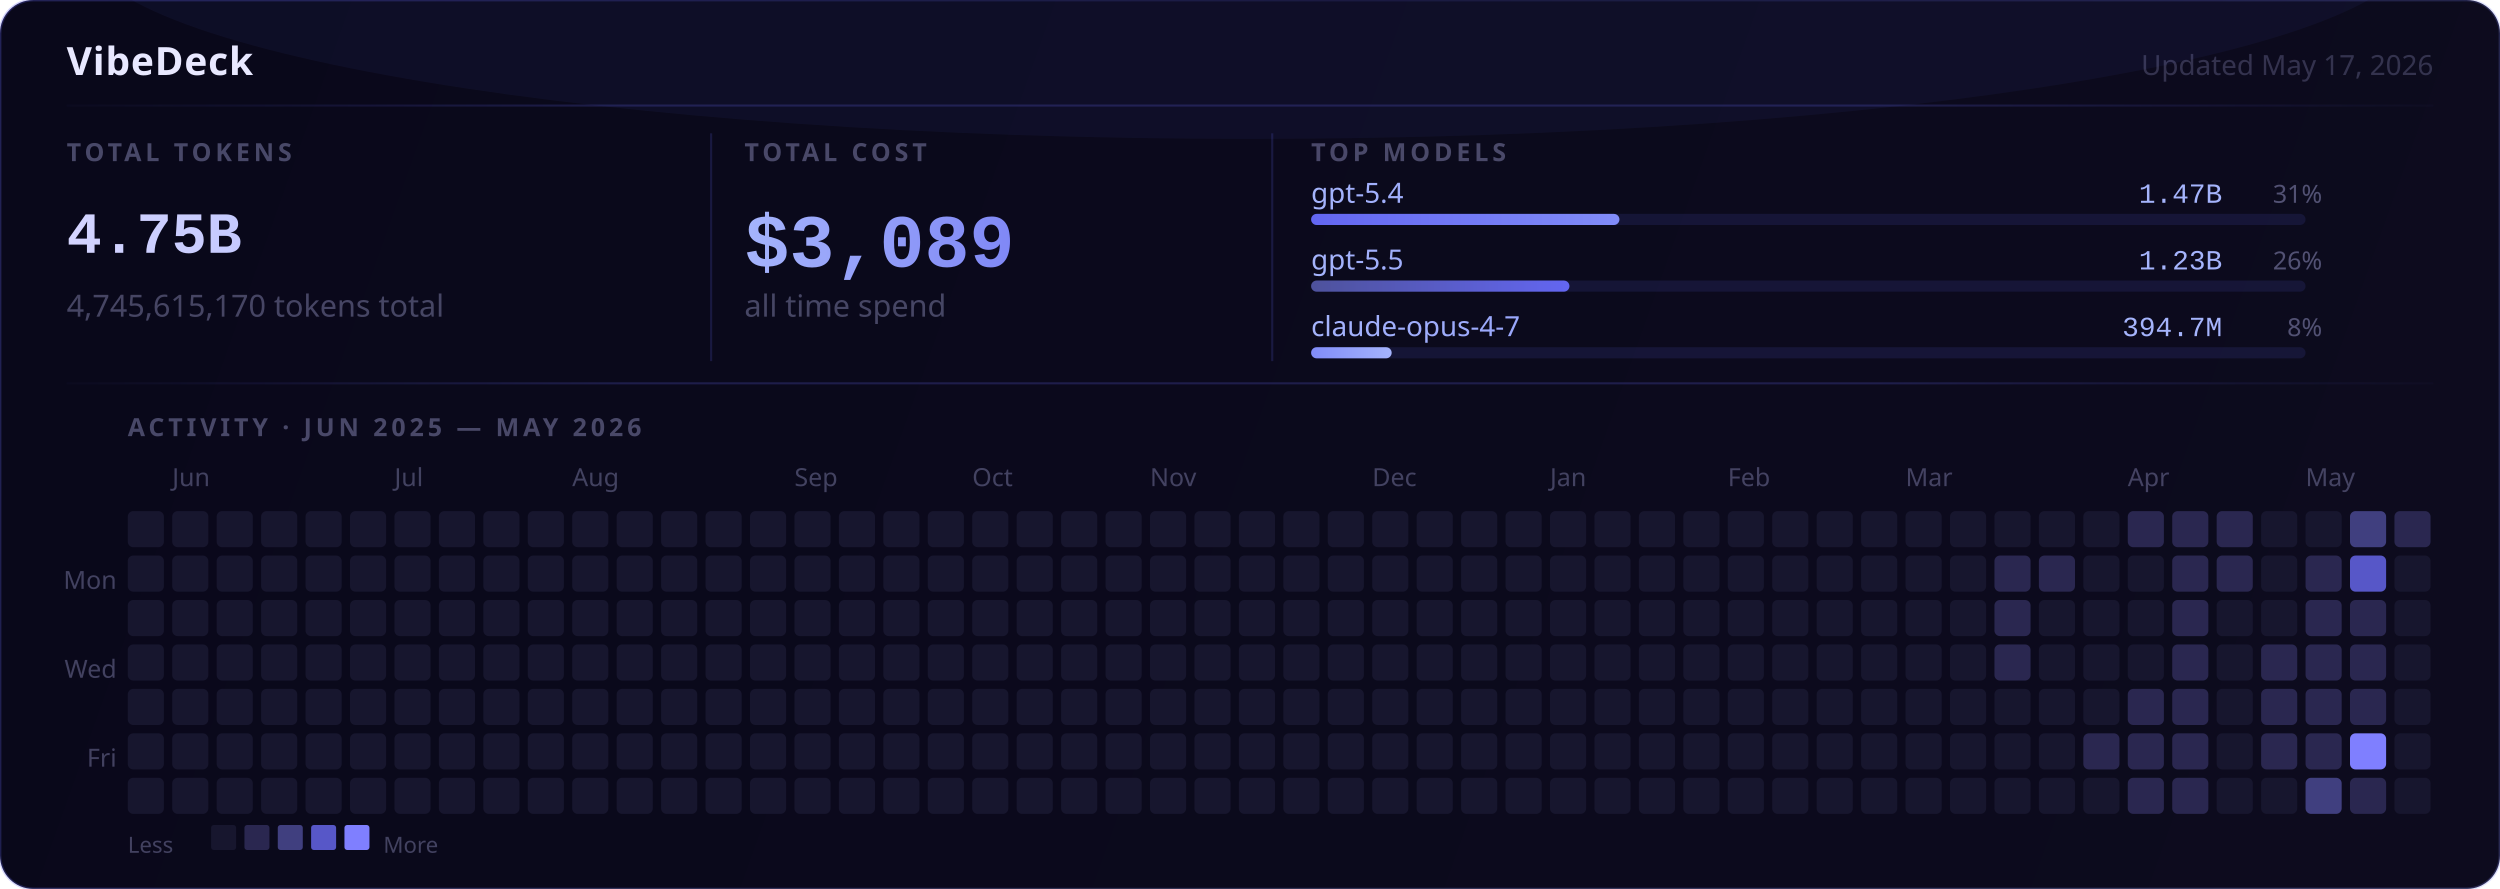
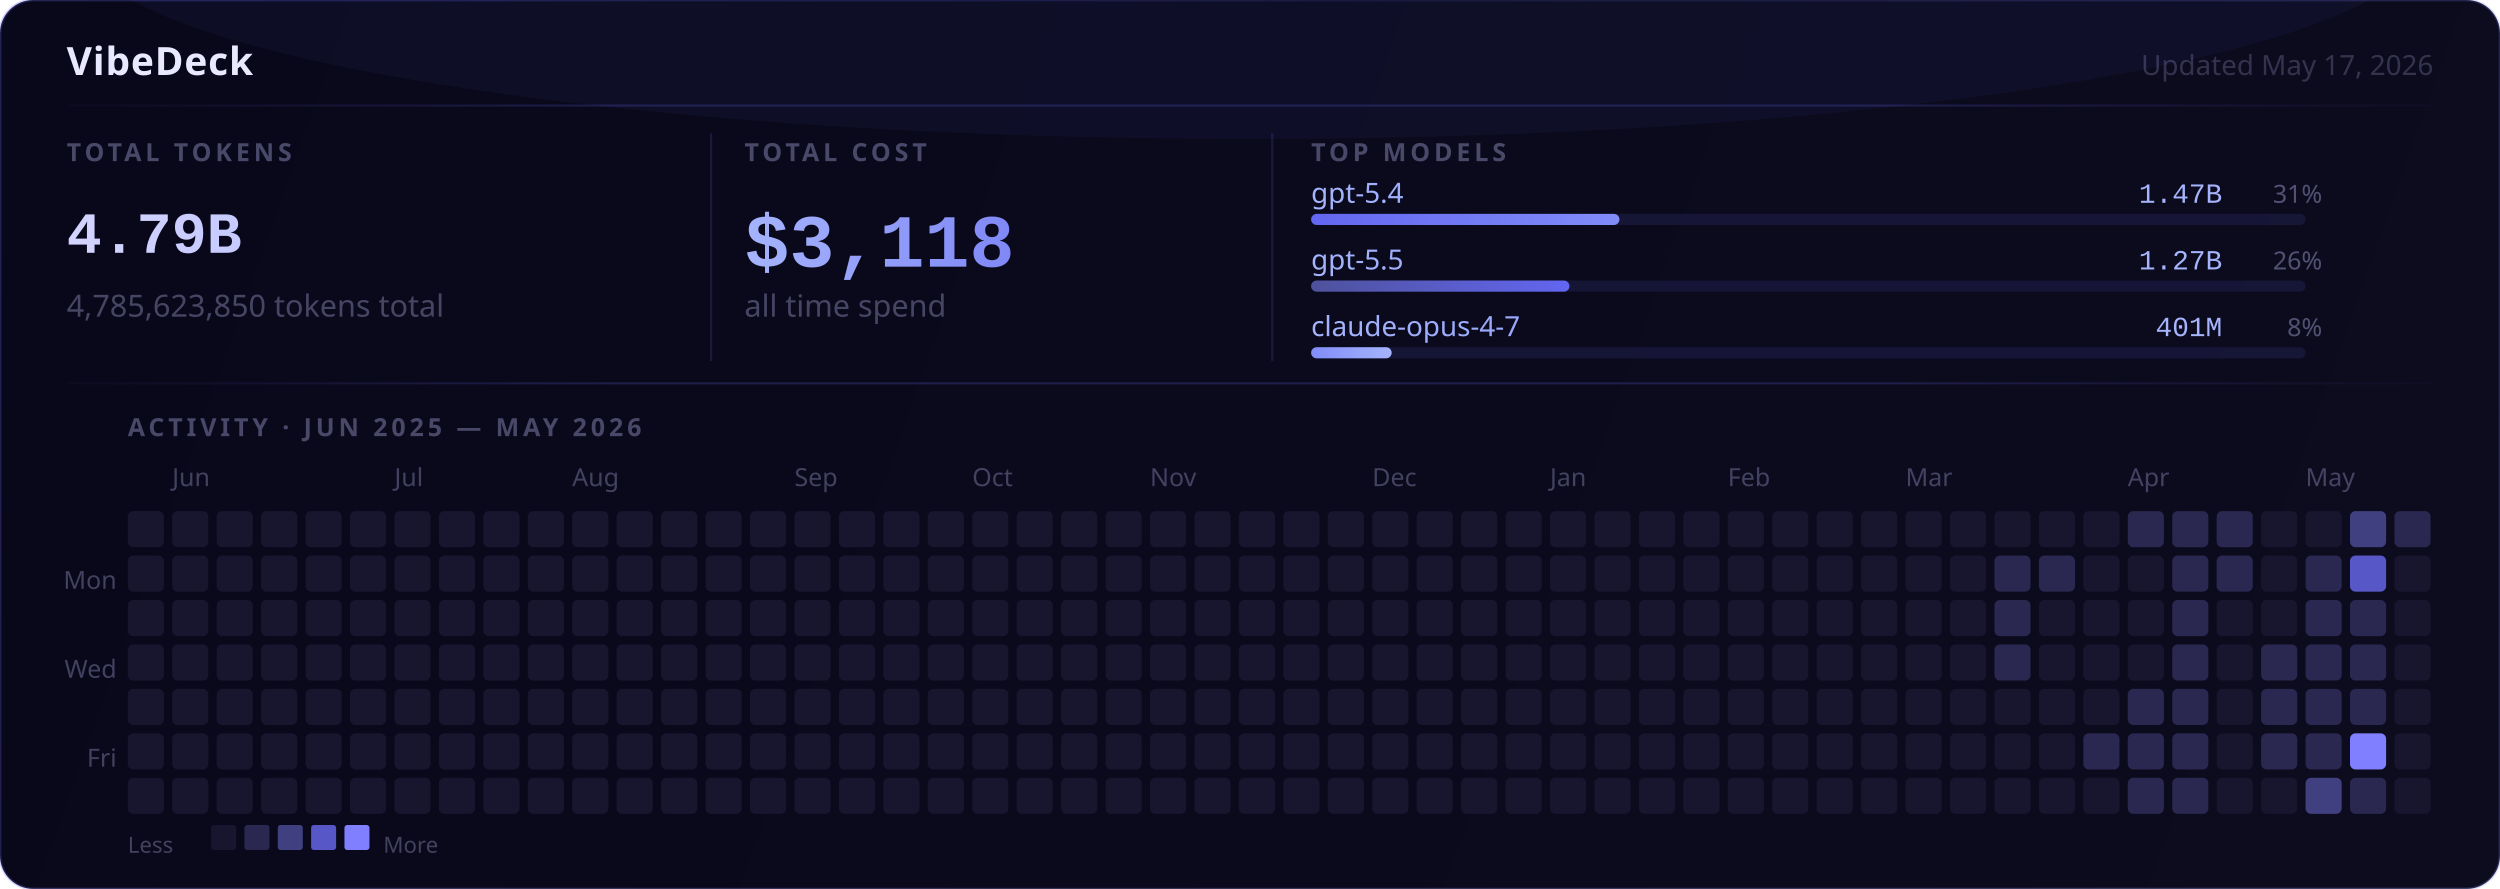
<svg xmlns="http://www.w3.org/2000/svg" width="900" height="320" viewBox="0 0 900 320">
  <defs>
    <linearGradient id="gbg" x1="0" y1="0" x2="900" y2="320" gradientUnits="userSpaceOnUse">
      <stop offset="0%" stop-color="#09081a" />
      <stop offset="100%" stop-color="#0d0b1e" />
    </linearGradient>
    <linearGradient id="gtok" x1="24" y1="0" x2="224" y2="0" gradientUnits="userSpaceOnUse">
      <stop offset="0%" stop-color="#d4d4ff" />
      <stop offset="100%" stop-color="#a5b4fc" />
    </linearGradient>
    <linearGradient id="gcost" x1="268" y1="0" x2="438" y2="0" gradientUnits="userSpaceOnUse">
      <stop offset="0%" stop-color="#a5b4fc" />
      <stop offset="100%" stop-color="#6366f1" />
    </linearGradient>
    <linearGradient id="gmodel" x1="472" y1="0" x2="700" y2="0" gradientUnits="userSpaceOnUse">
      <stop offset="0%" stop-color="#a5b4fc" />
      <stop offset="100%" stop-color="#818cf8" />
    </linearGradient>
    <linearGradient id="gbar1" x1="0" y1="0" x2="1" y2="0" gradientUnits="objectBoundingBox">
      <stop offset="0%" stop-color="#6366f1" />
      <stop offset="100%" stop-color="#818cf8" />
    </linearGradient>
    <linearGradient id="gbar2" x1="0" y1="0" x2="1" y2="0" gradientUnits="objectBoundingBox">
      <stop offset="0%" stop-color="#4E529C" />
      <stop offset="100%" stop-color="#6366f1" />
    </linearGradient>
    <linearGradient id="gbar3" x1="0" y1="0" x2="1" y2="0" gradientUnits="objectBoundingBox">
      <stop offset="0%" stop-color="#818cf8" />
      <stop offset="100%" stop-color="#a5b4fc" />
    </linearGradient>
    <linearGradient id="gdiv" x1="0" y1="0" x2="900" y2="0" gradientUnits="userSpaceOnUse">
      <stop offset="0%" stop-color="rgba(99,102,241,0)" />
      <stop offset="25%" stop-color="rgba(99,102,241,0.22)" />
      <stop offset="75%" stop-color="rgba(99,102,241,0.22)" />
      <stop offset="100%" stop-color="rgba(99,102,241,0)" />
    </linearGradient>
    <linearGradient id="grim" x1="0" y1="0" x2="900" y2="320" gradientUnits="userSpaceOnUse">
      <stop offset="0%" stop-color="rgba(99,102,241,0.28)" />
      <stop offset="50%" stop-color="rgba(99,102,241,0.12)" />
      <stop offset="100%" stop-color="rgba(129,140,248,0.24)" />
    </linearGradient>
  </defs>
  <rect width="900" height="320" fill="url(#gbg)" rx="12" />
  <rect width="900" height="320" fill="none" stroke="url(#grim)" stroke-width="1" rx="12" />
  <ellipse cx="450" cy="-20" rx="420" ry="70" fill="rgba(99,102,241,0.06)" />
  <text x="24" y="27" font-size="14" font-weight="700" fill="#e8e8ff" font-family="system-ui,sans-serif" letter-spacing="0.3">VibeDeck</text>
  <text x="876" y="27" text-anchor="end" font-size="10" fill="rgba(168,168,220,0.26)" font-family="system-ui,sans-serif">Updated May 17, 2026</text>
  <line x1="24" y1="38" x2="876" y2="38" stroke="url(#gdiv)" stroke-width="0.75" />
  <text x="24" y="58" font-size="9" font-weight="600" fill="rgba(168,168,220,0.4)" font-family="system-ui,sans-serif" letter-spacing="1.4">TOTAL TOKENS</text>
  <text x="268" y="58" font-size="9" font-weight="600" fill="rgba(168,168,220,0.4)" font-family="system-ui,sans-serif" letter-spacing="1.4">TOTAL COST</text>
  <text x="472" y="58" font-size="9" font-weight="600" fill="rgba(168,168,220,0.4)" font-family="system-ui,sans-serif" letter-spacing="1.4">TOP MODELS</text>
-   <text x="24" y="91" font-size="21" font-weight="700" fill="url(#gtok)" font-family="'Courier New',Courier,monospace">4.75B</text>
-   <text x="24" y="114" font-size="11" fill="rgba(168,168,220,0.38)" font-family="system-ui,sans-serif">4,745,615,170 tokens total</text>
-   <text x="268" y="96" font-size="27" font-weight="700" fill="url(#gcost)" font-family="'Courier New',Courier,monospace">$3,089</text>
+   <text x="24" y="91" font-size="21" font-weight="700" fill="url(#gtok)" font-family="'Courier New',Courier,monospace">4.79B</text>
+   <text x="24" y="114" font-size="11" fill="rgba(168,168,220,0.38)" font-family="system-ui,sans-serif">4,785,623,850 tokens total</text>
+   <text x="268" y="96" font-size="27" font-weight="700" fill="url(#gcost)" font-family="'Courier New',Courier,monospace">$3,118</text>
  <text x="268" y="114" font-size="11" fill="rgba(168,168,220,0.38)" font-family="system-ui,sans-serif">all time spend</text>
  <line x1="256" y1="48" x2="256" y2="130" stroke="rgba(99,102,241,0.18)" stroke-width="0.75" />
  <line x1="458" y1="48" x2="458" y2="130" stroke="rgba(99,102,241,0.18)" stroke-width="0.75" />
  <rect x="472" y="77" width="358" height="4" rx="2" fill="rgba(99,102,241,0.12)" />
  <rect x="472" y="77" width="111" height="4" rx="2" fill="url(#gbar1)" />
  <text x="472" y="73" font-size="10" fill="url(#gmodel)" font-family="system-ui,sans-serif">gpt-5.4</text>
  <text x="800" y="73" text-anchor="end" font-size="10" fill="#a5b4fc" font-family="'Courier New',Courier,monospace">1.47B</text>
  <text x="836" y="73" text-anchor="end" font-size="9" fill="rgba(168,168,220,0.45)" font-family="system-ui,sans-serif">31%</text>
  <rect x="472" y="101" width="358" height="4" rx="2" fill="rgba(99,102,241,0.12)" />
  <rect x="472" y="101" width="93" height="4" rx="2" fill="url(#gbar2)" />
  <text x="472" y="97" font-size="10" fill="url(#gmodel)" font-family="system-ui,sans-serif">gpt-5.5</text>
-   <text x="800" y="97" text-anchor="end" font-size="10" fill="#a5b4fc" font-family="'Courier New',Courier,monospace">1.23B</text>
+   <text x="800" y="97" text-anchor="end" font-size="10" fill="#a5b4fc" font-family="'Courier New',Courier,monospace">1.27B</text>
  <text x="836" y="97" text-anchor="end" font-size="9" fill="rgba(168,168,220,0.45)" font-family="system-ui,sans-serif">26%</text>
  <rect x="472" y="125" width="358" height="4" rx="2" fill="rgba(99,102,241,0.12)" />
  <rect x="472" y="125" width="29" height="4" rx="2" fill="url(#gbar3)" />
  <text x="472" y="121" font-size="10" fill="url(#gmodel)" font-family="system-ui,sans-serif">claude-opus-4-7</text>
-   <text x="800" y="121" text-anchor="end" font-size="10" fill="#a5b4fc" font-family="'Courier New',Courier,monospace">394.7M</text>
+   <text x="800" y="121" text-anchor="end" font-size="10" fill="#a5b4fc" font-family="'Courier New',Courier,monospace">401M</text>
  <text x="836" y="121" text-anchor="end" font-size="9" fill="rgba(168,168,220,0.45)" font-family="system-ui,sans-serif">8%</text>
  <line x1="24" y1="138" x2="876" y2="138" stroke="url(#gdiv)" stroke-width="0.75" />
  <text x="46" y="157" font-size="9" font-weight="600" fill="rgba(168,168,220,0.4)" font-family="system-ui,sans-serif" letter-spacing="1.4">ACTIVITY · JUN 2025 — MAY 2026</text>
  <text x="42" y="212" text-anchor="end" font-size="9" fill="rgba(168,168,220,0.36)" font-family="system-ui,sans-serif">Mon</text>
  <text x="42" y="244" text-anchor="end" font-size="9" fill="rgba(168,168,220,0.36)" font-family="system-ui,sans-serif">Wed</text>
  <text x="42" y="276" text-anchor="end" font-size="9" fill="rgba(168,168,220,0.36)" font-family="system-ui,sans-serif">Fri</text>
  <text x="62" y="175" font-size="9" fill="rgba(168,168,220,0.36)" font-family="system-ui,sans-serif">Jun</text>
  <text x="142" y="175" font-size="9" fill="rgba(168,168,220,0.36)" font-family="system-ui,sans-serif">Jul</text>
  <text x="206" y="175" font-size="9" fill="rgba(168,168,220,0.36)" font-family="system-ui,sans-serif">Aug</text>
  <text x="286" y="175" font-size="9" fill="rgba(168,168,220,0.36)" font-family="system-ui,sans-serif">Sep</text>
  <text x="350" y="175" font-size="9" fill="rgba(168,168,220,0.36)" font-family="system-ui,sans-serif">Oct</text>
  <text x="414" y="175" font-size="9" fill="rgba(168,168,220,0.36)" font-family="system-ui,sans-serif">Nov</text>
  <text x="494" y="175" font-size="9" fill="rgba(168,168,220,0.36)" font-family="system-ui,sans-serif">Dec</text>
  <text x="558" y="175" font-size="9" fill="rgba(168,168,220,0.36)" font-family="system-ui,sans-serif">Jan</text>
  <text x="622" y="175" font-size="9" fill="rgba(168,168,220,0.36)" font-family="system-ui,sans-serif">Feb</text>
  <text x="686" y="175" font-size="9" fill="rgba(168,168,220,0.36)" font-family="system-ui,sans-serif">Mar</text>
  <text x="766" y="175" font-size="9" fill="rgba(168,168,220,0.36)" font-family="system-ui,sans-serif">Apr</text>
  <text x="830" y="175" font-size="9" fill="rgba(168,168,220,0.36)" font-family="system-ui,sans-serif">May</text>
  <rect x="46" y="184" width="13" height="13" rx="2" fill="#17162e" />
  <rect x="46" y="200" width="13" height="13" rx="2" fill="#17162e" />
  <rect x="46" y="216" width="13" height="13" rx="2" fill="#17162e" />
  <rect x="46" y="232" width="13" height="13" rx="2" fill="#17162e" />
  <rect x="46" y="248" width="13" height="13" rx="2" fill="#17162e" />
  <rect x="46" y="264" width="13" height="13" rx="2" fill="#17162e" />
  <rect x="46" y="280" width="13" height="13" rx="2" fill="#17162e" />
  <rect x="62" y="184" width="13" height="13" rx="2" fill="#17162e" />
  <rect x="62" y="200" width="13" height="13" rx="2" fill="#17162e" />
  <rect x="62" y="216" width="13" height="13" rx="2" fill="#17162e" />
  <rect x="62" y="232" width="13" height="13" rx="2" fill="#17162e" />
  <rect x="62" y="248" width="13" height="13" rx="2" fill="#17162e" />
  <rect x="62" y="264" width="13" height="13" rx="2" fill="#17162e" />
  <rect x="62" y="280" width="13" height="13" rx="2" fill="#17162e" />
  <rect x="78" y="184" width="13" height="13" rx="2" fill="#17162e" />
  <rect x="78" y="200" width="13" height="13" rx="2" fill="#17162e" />
  <rect x="78" y="216" width="13" height="13" rx="2" fill="#17162e" />
  <rect x="78" y="232" width="13" height="13" rx="2" fill="#17162e" />
  <rect x="78" y="248" width="13" height="13" rx="2" fill="#17162e" />
  <rect x="78" y="264" width="13" height="13" rx="2" fill="#17162e" />
  <rect x="78" y="280" width="13" height="13" rx="2" fill="#17162e" />
  <rect x="94" y="184" width="13" height="13" rx="2" fill="#17162e" />
  <rect x="94" y="200" width="13" height="13" rx="2" fill="#17162e" />
  <rect x="94" y="216" width="13" height="13" rx="2" fill="#17162e" />
  <rect x="94" y="232" width="13" height="13" rx="2" fill="#17162e" />
  <rect x="94" y="248" width="13" height="13" rx="2" fill="#17162e" />
  <rect x="94" y="264" width="13" height="13" rx="2" fill="#17162e" />
  <rect x="94" y="280" width="13" height="13" rx="2" fill="#17162e" />
  <rect x="110" y="184" width="13" height="13" rx="2" fill="#17162e" />
  <rect x="110" y="200" width="13" height="13" rx="2" fill="#17162e" />
  <rect x="110" y="216" width="13" height="13" rx="2" fill="#17162e" />
  <rect x="110" y="232" width="13" height="13" rx="2" fill="#17162e" />
  <rect x="110" y="248" width="13" height="13" rx="2" fill="#17162e" />
  <rect x="110" y="264" width="13" height="13" rx="2" fill="#17162e" />
  <rect x="110" y="280" width="13" height="13" rx="2" fill="#17162e" />
  <rect x="126" y="184" width="13" height="13" rx="2" fill="#17162e" />
  <rect x="126" y="200" width="13" height="13" rx="2" fill="#17162e" />
  <rect x="126" y="216" width="13" height="13" rx="2" fill="#17162e" />
  <rect x="126" y="232" width="13" height="13" rx="2" fill="#17162e" />
  <rect x="126" y="248" width="13" height="13" rx="2" fill="#17162e" />
  <rect x="126" y="264" width="13" height="13" rx="2" fill="#17162e" />
  <rect x="126" y="280" width="13" height="13" rx="2" fill="#17162e" />
  <rect x="142" y="184" width="13" height="13" rx="2" fill="#17162e" />
  <rect x="142" y="200" width="13" height="13" rx="2" fill="#17162e" />
  <rect x="142" y="216" width="13" height="13" rx="2" fill="#17162e" />
  <rect x="142" y="232" width="13" height="13" rx="2" fill="#17162e" />
  <rect x="142" y="248" width="13" height="13" rx="2" fill="#17162e" />
  <rect x="142" y="264" width="13" height="13" rx="2" fill="#17162e" />
  <rect x="142" y="280" width="13" height="13" rx="2" fill="#17162e" />
  <rect x="158" y="184" width="13" height="13" rx="2" fill="#17162e" />
  <rect x="158" y="200" width="13" height="13" rx="2" fill="#17162e" />
  <rect x="158" y="216" width="13" height="13" rx="2" fill="#17162e" />
  <rect x="158" y="232" width="13" height="13" rx="2" fill="#17162e" />
  <rect x="158" y="248" width="13" height="13" rx="2" fill="#17162e" />
  <rect x="158" y="264" width="13" height="13" rx="2" fill="#17162e" />
  <rect x="158" y="280" width="13" height="13" rx="2" fill="#17162e" />
  <rect x="174" y="184" width="13" height="13" rx="2" fill="#17162e" />
  <rect x="174" y="200" width="13" height="13" rx="2" fill="#17162e" />
  <rect x="174" y="216" width="13" height="13" rx="2" fill="#17162e" />
  <rect x="174" y="232" width="13" height="13" rx="2" fill="#17162e" />
  <rect x="174" y="248" width="13" height="13" rx="2" fill="#17162e" />
  <rect x="174" y="264" width="13" height="13" rx="2" fill="#17162e" />
  <rect x="174" y="280" width="13" height="13" rx="2" fill="#17162e" />
  <rect x="190" y="184" width="13" height="13" rx="2" fill="#17162e" />
  <rect x="190" y="200" width="13" height="13" rx="2" fill="#17162e" />
  <rect x="190" y="216" width="13" height="13" rx="2" fill="#17162e" />
  <rect x="190" y="232" width="13" height="13" rx="2" fill="#17162e" />
  <rect x="190" y="248" width="13" height="13" rx="2" fill="#17162e" />
  <rect x="190" y="264" width="13" height="13" rx="2" fill="#17162e" />
  <rect x="190" y="280" width="13" height="13" rx="2" fill="#17162e" />
  <rect x="206" y="184" width="13" height="13" rx="2" fill="#17162e" />
  <rect x="206" y="200" width="13" height="13" rx="2" fill="#17162e" />
  <rect x="206" y="216" width="13" height="13" rx="2" fill="#17162e" />
  <rect x="206" y="232" width="13" height="13" rx="2" fill="#17162e" />
  <rect x="206" y="248" width="13" height="13" rx="2" fill="#17162e" />
  <rect x="206" y="264" width="13" height="13" rx="2" fill="#17162e" />
  <rect x="206" y="280" width="13" height="13" rx="2" fill="#17162e" />
  <rect x="222" y="184" width="13" height="13" rx="2" fill="#17162e" />
  <rect x="222" y="200" width="13" height="13" rx="2" fill="#17162e" />
  <rect x="222" y="216" width="13" height="13" rx="2" fill="#17162e" />
  <rect x="222" y="232" width="13" height="13" rx="2" fill="#17162e" />
  <rect x="222" y="248" width="13" height="13" rx="2" fill="#17162e" />
  <rect x="222" y="264" width="13" height="13" rx="2" fill="#17162e" />
  <rect x="222" y="280" width="13" height="13" rx="2" fill="#17162e" />
  <rect x="238" y="184" width="13" height="13" rx="2" fill="#17162e" />
  <rect x="238" y="200" width="13" height="13" rx="2" fill="#17162e" />
  <rect x="238" y="216" width="13" height="13" rx="2" fill="#17162e" />
  <rect x="238" y="232" width="13" height="13" rx="2" fill="#17162e" />
  <rect x="238" y="248" width="13" height="13" rx="2" fill="#17162e" />
  <rect x="238" y="264" width="13" height="13" rx="2" fill="#17162e" />
  <rect x="238" y="280" width="13" height="13" rx="2" fill="#17162e" />
  <rect x="254" y="184" width="13" height="13" rx="2" fill="#17162e" />
  <rect x="254" y="200" width="13" height="13" rx="2" fill="#17162e" />
  <rect x="254" y="216" width="13" height="13" rx="2" fill="#17162e" />
  <rect x="254" y="232" width="13" height="13" rx="2" fill="#17162e" />
  <rect x="254" y="248" width="13" height="13" rx="2" fill="#17162e" />
  <rect x="254" y="264" width="13" height="13" rx="2" fill="#17162e" />
  <rect x="254" y="280" width="13" height="13" rx="2" fill="#17162e" />
  <rect x="270" y="184" width="13" height="13" rx="2" fill="#17162e" />
  <rect x="270" y="200" width="13" height="13" rx="2" fill="#17162e" />
  <rect x="270" y="216" width="13" height="13" rx="2" fill="#17162e" />
  <rect x="270" y="232" width="13" height="13" rx="2" fill="#17162e" />
  <rect x="270" y="248" width="13" height="13" rx="2" fill="#17162e" />
  <rect x="270" y="264" width="13" height="13" rx="2" fill="#17162e" />
  <rect x="270" y="280" width="13" height="13" rx="2" fill="#17162e" />
  <rect x="286" y="184" width="13" height="13" rx="2" fill="#17162e" />
  <rect x="286" y="200" width="13" height="13" rx="2" fill="#17162e" />
  <rect x="286" y="216" width="13" height="13" rx="2" fill="#17162e" />
  <rect x="286" y="232" width="13" height="13" rx="2" fill="#17162e" />
  <rect x="286" y="248" width="13" height="13" rx="2" fill="#17162e" />
  <rect x="286" y="264" width="13" height="13" rx="2" fill="#17162e" />
  <rect x="286" y="280" width="13" height="13" rx="2" fill="#17162e" />
  <rect x="302" y="184" width="13" height="13" rx="2" fill="#17162e" />
  <rect x="302" y="200" width="13" height="13" rx="2" fill="#17162e" />
  <rect x="302" y="216" width="13" height="13" rx="2" fill="#17162e" />
  <rect x="302" y="232" width="13" height="13" rx="2" fill="#17162e" />
  <rect x="302" y="248" width="13" height="13" rx="2" fill="#17162e" />
  <rect x="302" y="264" width="13" height="13" rx="2" fill="#17162e" />
  <rect x="302" y="280" width="13" height="13" rx="2" fill="#17162e" />
  <rect x="318" y="184" width="13" height="13" rx="2" fill="#17162e" />
  <rect x="318" y="200" width="13" height="13" rx="2" fill="#17162e" />
  <rect x="318" y="216" width="13" height="13" rx="2" fill="#17162e" />
  <rect x="318" y="232" width="13" height="13" rx="2" fill="#17162e" />
  <rect x="318" y="248" width="13" height="13" rx="2" fill="#17162e" />
  <rect x="318" y="264" width="13" height="13" rx="2" fill="#17162e" />
  <rect x="318" y="280" width="13" height="13" rx="2" fill="#17162e" />
  <rect x="334" y="184" width="13" height="13" rx="2" fill="#17162e" />
  <rect x="334" y="200" width="13" height="13" rx="2" fill="#17162e" />
  <rect x="334" y="216" width="13" height="13" rx="2" fill="#17162e" />
  <rect x="334" y="232" width="13" height="13" rx="2" fill="#17162e" />
  <rect x="334" y="248" width="13" height="13" rx="2" fill="#17162e" />
  <rect x="334" y="264" width="13" height="13" rx="2" fill="#17162e" />
  <rect x="334" y="280" width="13" height="13" rx="2" fill="#17162e" />
  <rect x="350" y="184" width="13" height="13" rx="2" fill="#17162e" />
  <rect x="350" y="200" width="13" height="13" rx="2" fill="#17162e" />
  <rect x="350" y="216" width="13" height="13" rx="2" fill="#17162e" />
  <rect x="350" y="232" width="13" height="13" rx="2" fill="#17162e" />
  <rect x="350" y="248" width="13" height="13" rx="2" fill="#17162e" />
  <rect x="350" y="264" width="13" height="13" rx="2" fill="#17162e" />
  <rect x="350" y="280" width="13" height="13" rx="2" fill="#17162e" />
  <rect x="366" y="184" width="13" height="13" rx="2" fill="#17162e" />
  <rect x="366" y="200" width="13" height="13" rx="2" fill="#17162e" />
  <rect x="366" y="216" width="13" height="13" rx="2" fill="#17162e" />
  <rect x="366" y="232" width="13" height="13" rx="2" fill="#17162e" />
  <rect x="366" y="248" width="13" height="13" rx="2" fill="#17162e" />
  <rect x="366" y="264" width="13" height="13" rx="2" fill="#17162e" />
  <rect x="366" y="280" width="13" height="13" rx="2" fill="#17162e" />
  <rect x="382" y="184" width="13" height="13" rx="2" fill="#17162e" />
  <rect x="382" y="200" width="13" height="13" rx="2" fill="#17162e" />
  <rect x="382" y="216" width="13" height="13" rx="2" fill="#17162e" />
  <rect x="382" y="232" width="13" height="13" rx="2" fill="#17162e" />
  <rect x="382" y="248" width="13" height="13" rx="2" fill="#17162e" />
  <rect x="382" y="264" width="13" height="13" rx="2" fill="#17162e" />
  <rect x="382" y="280" width="13" height="13" rx="2" fill="#17162e" />
  <rect x="398" y="184" width="13" height="13" rx="2" fill="#17162e" />
  <rect x="398" y="200" width="13" height="13" rx="2" fill="#17162e" />
  <rect x="398" y="216" width="13" height="13" rx="2" fill="#17162e" />
  <rect x="398" y="232" width="13" height="13" rx="2" fill="#17162e" />
  <rect x="398" y="248" width="13" height="13" rx="2" fill="#17162e" />
  <rect x="398" y="264" width="13" height="13" rx="2" fill="#17162e" />
  <rect x="398" y="280" width="13" height="13" rx="2" fill="#17162e" />
  <rect x="414" y="184" width="13" height="13" rx="2" fill="#17162e" />
  <rect x="414" y="200" width="13" height="13" rx="2" fill="#17162e" />
  <rect x="414" y="216" width="13" height="13" rx="2" fill="#17162e" />
  <rect x="414" y="232" width="13" height="13" rx="2" fill="#17162e" />
  <rect x="414" y="248" width="13" height="13" rx="2" fill="#17162e" />
  <rect x="414" y="264" width="13" height="13" rx="2" fill="#17162e" />
  <rect x="414" y="280" width="13" height="13" rx="2" fill="#17162e" />
  <rect x="430" y="184" width="13" height="13" rx="2" fill="#17162e" />
  <rect x="430" y="200" width="13" height="13" rx="2" fill="#17162e" />
  <rect x="430" y="216" width="13" height="13" rx="2" fill="#17162e" />
  <rect x="430" y="232" width="13" height="13" rx="2" fill="#17162e" />
  <rect x="430" y="248" width="13" height="13" rx="2" fill="#17162e" />
  <rect x="430" y="264" width="13" height="13" rx="2" fill="#17162e" />
  <rect x="430" y="280" width="13" height="13" rx="2" fill="#17162e" />
  <rect x="446" y="184" width="13" height="13" rx="2" fill="#17162e" />
  <rect x="446" y="200" width="13" height="13" rx="2" fill="#17162e" />
  <rect x="446" y="216" width="13" height="13" rx="2" fill="#17162e" />
  <rect x="446" y="232" width="13" height="13" rx="2" fill="#17162e" />
  <rect x="446" y="248" width="13" height="13" rx="2" fill="#17162e" />
  <rect x="446" y="264" width="13" height="13" rx="2" fill="#17162e" />
  <rect x="446" y="280" width="13" height="13" rx="2" fill="#17162e" />
  <rect x="462" y="184" width="13" height="13" rx="2" fill="#17162e" />
  <rect x="462" y="200" width="13" height="13" rx="2" fill="#17162e" />
  <rect x="462" y="216" width="13" height="13" rx="2" fill="#17162e" />
  <rect x="462" y="232" width="13" height="13" rx="2" fill="#17162e" />
  <rect x="462" y="248" width="13" height="13" rx="2" fill="#17162e" />
  <rect x="462" y="264" width="13" height="13" rx="2" fill="#17162e" />
  <rect x="462" y="280" width="13" height="13" rx="2" fill="#17162e" />
  <rect x="478" y="184" width="13" height="13" rx="2" fill="#17162e" />
  <rect x="478" y="200" width="13" height="13" rx="2" fill="#17162e" />
  <rect x="478" y="216" width="13" height="13" rx="2" fill="#17162e" />
  <rect x="478" y="232" width="13" height="13" rx="2" fill="#17162e" />
  <rect x="478" y="248" width="13" height="13" rx="2" fill="#17162e" />
  <rect x="478" y="264" width="13" height="13" rx="2" fill="#17162e" />
  <rect x="478" y="280" width="13" height="13" rx="2" fill="#17162e" />
  <rect x="494" y="184" width="13" height="13" rx="2" fill="#17162e" />
  <rect x="494" y="200" width="13" height="13" rx="2" fill="#17162e" />
  <rect x="494" y="216" width="13" height="13" rx="2" fill="#17162e" />
  <rect x="494" y="232" width="13" height="13" rx="2" fill="#17162e" />
  <rect x="494" y="248" width="13" height="13" rx="2" fill="#17162e" />
  <rect x="494" y="264" width="13" height="13" rx="2" fill="#17162e" />
  <rect x="494" y="280" width="13" height="13" rx="2" fill="#17162e" />
  <rect x="510" y="184" width="13" height="13" rx="2" fill="#17162e" />
  <rect x="510" y="200" width="13" height="13" rx="2" fill="#17162e" />
  <rect x="510" y="216" width="13" height="13" rx="2" fill="#17162e" />
  <rect x="510" y="232" width="13" height="13" rx="2" fill="#17162e" />
  <rect x="510" y="248" width="13" height="13" rx="2" fill="#17162e" />
  <rect x="510" y="264" width="13" height="13" rx="2" fill="#17162e" />
  <rect x="510" y="280" width="13" height="13" rx="2" fill="#17162e" />
  <rect x="526" y="184" width="13" height="13" rx="2" fill="#17162e" />
  <rect x="526" y="200" width="13" height="13" rx="2" fill="#17162e" />
  <rect x="526" y="216" width="13" height="13" rx="2" fill="#17162e" />
  <rect x="526" y="232" width="13" height="13" rx="2" fill="#17162e" />
  <rect x="526" y="248" width="13" height="13" rx="2" fill="#17162e" />
  <rect x="526" y="264" width="13" height="13" rx="2" fill="#17162e" />
  <rect x="526" y="280" width="13" height="13" rx="2" fill="#17162e" />
  <rect x="542" y="184" width="13" height="13" rx="2" fill="#17162e" />
  <rect x="542" y="200" width="13" height="13" rx="2" fill="#17162e" />
  <rect x="542" y="216" width="13" height="13" rx="2" fill="#17162e" />
  <rect x="542" y="232" width="13" height="13" rx="2" fill="#17162e" />
  <rect x="542" y="248" width="13" height="13" rx="2" fill="#17162e" />
  <rect x="542" y="264" width="13" height="13" rx="2" fill="#17162e" />
  <rect x="542" y="280" width="13" height="13" rx="2" fill="#17162e" />
  <rect x="558" y="184" width="13" height="13" rx="2" fill="#17162e" />
  <rect x="558" y="200" width="13" height="13" rx="2" fill="#17162e" />
  <rect x="558" y="216" width="13" height="13" rx="2" fill="#17162e" />
  <rect x="558" y="232" width="13" height="13" rx="2" fill="#17162e" />
  <rect x="558" y="248" width="13" height="13" rx="2" fill="#17162e" />
  <rect x="558" y="264" width="13" height="13" rx="2" fill="#17162e" />
  <rect x="558" y="280" width="13" height="13" rx="2" fill="#17162e" />
  <rect x="574" y="184" width="13" height="13" rx="2" fill="#17162e" />
  <rect x="574" y="200" width="13" height="13" rx="2" fill="#17162e" />
  <rect x="574" y="216" width="13" height="13" rx="2" fill="#17162e" />
  <rect x="574" y="232" width="13" height="13" rx="2" fill="#17162e" />
  <rect x="574" y="248" width="13" height="13" rx="2" fill="#17162e" />
  <rect x="574" y="264" width="13" height="13" rx="2" fill="#17162e" />
  <rect x="574" y="280" width="13" height="13" rx="2" fill="#17162e" />
  <rect x="590" y="184" width="13" height="13" rx="2" fill="#17162e" />
  <rect x="590" y="200" width="13" height="13" rx="2" fill="#17162e" />
  <rect x="590" y="216" width="13" height="13" rx="2" fill="#17162e" />
  <rect x="590" y="232" width="13" height="13" rx="2" fill="#17162e" />
  <rect x="590" y="248" width="13" height="13" rx="2" fill="#17162e" />
  <rect x="590" y="264" width="13" height="13" rx="2" fill="#17162e" />
  <rect x="590" y="280" width="13" height="13" rx="2" fill="#17162e" />
  <rect x="606" y="184" width="13" height="13" rx="2" fill="#17162e" />
  <rect x="606" y="200" width="13" height="13" rx="2" fill="#17162e" />
  <rect x="606" y="216" width="13" height="13" rx="2" fill="#17162e" />
  <rect x="606" y="232" width="13" height="13" rx="2" fill="#17162e" />
  <rect x="606" y="248" width="13" height="13" rx="2" fill="#17162e" />
  <rect x="606" y="264" width="13" height="13" rx="2" fill="#17162e" />
  <rect x="606" y="280" width="13" height="13" rx="2" fill="#17162e" />
  <rect x="622" y="184" width="13" height="13" rx="2" fill="#17162e" />
  <rect x="622" y="200" width="13" height="13" rx="2" fill="#17162e" />
  <rect x="622" y="216" width="13" height="13" rx="2" fill="#17162e" />
  <rect x="622" y="232" width="13" height="13" rx="2" fill="#17162e" />
  <rect x="622" y="248" width="13" height="13" rx="2" fill="#17162e" />
  <rect x="622" y="264" width="13" height="13" rx="2" fill="#17162e" />
  <rect x="622" y="280" width="13" height="13" rx="2" fill="#17162e" />
  <rect x="638" y="184" width="13" height="13" rx="2" fill="#17162e" />
  <rect x="638" y="200" width="13" height="13" rx="2" fill="#17162e" />
  <rect x="638" y="216" width="13" height="13" rx="2" fill="#17162e" />
  <rect x="638" y="232" width="13" height="13" rx="2" fill="#17162e" />
  <rect x="638" y="248" width="13" height="13" rx="2" fill="#17162e" />
  <rect x="638" y="264" width="13" height="13" rx="2" fill="#17162e" />
  <rect x="638" y="280" width="13" height="13" rx="2" fill="#17162e" />
  <rect x="654" y="184" width="13" height="13" rx="2" fill="#17162e" />
  <rect x="654" y="200" width="13" height="13" rx="2" fill="#17162e" />
  <rect x="654" y="216" width="13" height="13" rx="2" fill="#17162e" />
  <rect x="654" y="232" width="13" height="13" rx="2" fill="#17162e" />
  <rect x="654" y="248" width="13" height="13" rx="2" fill="#17162e" />
  <rect x="654" y="264" width="13" height="13" rx="2" fill="#17162e" />
  <rect x="654" y="280" width="13" height="13" rx="2" fill="#17162e" />
  <rect x="670" y="184" width="13" height="13" rx="2" fill="#17162e" />
  <rect x="670" y="200" width="13" height="13" rx="2" fill="#17162e" />
  <rect x="670" y="216" width="13" height="13" rx="2" fill="#17162e" />
  <rect x="670" y="232" width="13" height="13" rx="2" fill="#17162e" />
  <rect x="670" y="248" width="13" height="13" rx="2" fill="#17162e" />
  <rect x="670" y="264" width="13" height="13" rx="2" fill="#17162e" />
  <rect x="670" y="280" width="13" height="13" rx="2" fill="#17162e" />
  <rect x="686" y="184" width="13" height="13" rx="2" fill="#17162e" />
  <rect x="686" y="200" width="13" height="13" rx="2" fill="#17162e" />
  <rect x="686" y="216" width="13" height="13" rx="2" fill="#17162e" />
  <rect x="686" y="232" width="13" height="13" rx="2" fill="#17162e" />
  <rect x="686" y="248" width="13" height="13" rx="2" fill="#17162e" />
  <rect x="686" y="264" width="13" height="13" rx="2" fill="#17162e" />
  <rect x="686" y="280" width="13" height="13" rx="2" fill="#17162e" />
  <rect x="702" y="184" width="13" height="13" rx="2" fill="#17162e" />
  <rect x="702" y="200" width="13" height="13" rx="2" fill="#17162e" />
  <rect x="702" y="216" width="13" height="13" rx="2" fill="#17162e" />
  <rect x="702" y="232" width="13" height="13" rx="2" fill="#17162e" />
  <rect x="702" y="248" width="13" height="13" rx="2" fill="#17162e" />
  <rect x="702" y="264" width="13" height="13" rx="2" fill="#17162e" />
  <rect x="702" y="280" width="13" height="13" rx="2" fill="#17162e" />
  <rect x="718" y="184" width="13" height="13" rx="2" fill="#17162e" />
  <rect x="718" y="200" width="13" height="13" rx="2" fill="#2a2750" />
  <rect x="718" y="216" width="13" height="13" rx="2" fill="#2a2750" />
  <rect x="718" y="232" width="13" height="13" rx="2" fill="#2a2750" />
  <rect x="718" y="248" width="13" height="13" rx="2" fill="#17162e" />
  <rect x="718" y="264" width="13" height="13" rx="2" fill="#17162e" />
  <rect x="718" y="280" width="13" height="13" rx="2" fill="#17162e" />
  <rect x="734" y="184" width="13" height="13" rx="2" fill="#17162e" />
  <rect x="734" y="200" width="13" height="13" rx="2" fill="#2a2750" />
  <rect x="734" y="216" width="13" height="13" rx="2" fill="#17162e" />
  <rect x="734" y="232" width="13" height="13" rx="2" fill="#17162e" />
  <rect x="734" y="248" width="13" height="13" rx="2" fill="#17162e" />
  <rect x="734" y="264" width="13" height="13" rx="2" fill="#17162e" />
  <rect x="734" y="280" width="13" height="13" rx="2" fill="#17162e" />
  <rect x="750" y="184" width="13" height="13" rx="2" fill="#17162e" />
  <rect x="750" y="200" width="13" height="13" rx="2" fill="#17162e" />
  <rect x="750" y="216" width="13" height="13" rx="2" fill="#17162e" />
  <rect x="750" y="232" width="13" height="13" rx="2" fill="#17162e" />
  <rect x="750" y="248" width="13" height="13" rx="2" fill="#17162e" />
  <rect x="750" y="264" width="13" height="13" rx="2" fill="#2a2750" />
  <rect x="750" y="280" width="13" height="13" rx="2" fill="#17162e" />
  <rect x="766" y="184" width="13" height="13" rx="2" fill="#2a2750" />
  <rect x="766" y="200" width="13" height="13" rx="2" fill="#17162e" />
  <rect x="766" y="216" width="13" height="13" rx="2" fill="#17162e" />
  <rect x="766" y="232" width="13" height="13" rx="2" fill="#17162e" />
  <rect x="766" y="248" width="13" height="13" rx="2" fill="#2a2750" />
  <rect x="766" y="264" width="13" height="13" rx="2" fill="#2a2750" />
  <rect x="766" y="280" width="13" height="13" rx="2" fill="#2a2750" />
  <rect x="782" y="184" width="13" height="13" rx="2" fill="#2a2750" />
  <rect x="782" y="200" width="13" height="13" rx="2" fill="#2a2750" />
  <rect x="782" y="216" width="13" height="13" rx="2" fill="#2a2750" />
  <rect x="782" y="232" width="13" height="13" rx="2" fill="#2a2750" />
  <rect x="782" y="248" width="13" height="13" rx="2" fill="#2a2750" />
  <rect x="782" y="264" width="13" height="13" rx="2" fill="#2a2750" />
  <rect x="782" y="280" width="13" height="13" rx="2" fill="#2a2750" />
  <rect x="798" y="184" width="13" height="13" rx="2" fill="#2a2750" />
  <rect x="798" y="200" width="13" height="13" rx="2" fill="#2a2750" />
  <rect x="798" y="216" width="13" height="13" rx="2" fill="#17162e" />
  <rect x="798" y="232" width="13" height="13" rx="2" fill="#17162e" />
  <rect x="798" y="248" width="13" height="13" rx="2" fill="#17162e" />
  <rect x="798" y="264" width="13" height="13" rx="2" fill="#17162e" />
  <rect x="798" y="280" width="13" height="13" rx="2" fill="#17162e" />
  <rect x="814" y="184" width="13" height="13" rx="2" fill="#17162e" />
  <rect x="814" y="200" width="13" height="13" rx="2" fill="#17162e" />
  <rect x="814" y="216" width="13" height="13" rx="2" fill="#17162e" />
  <rect x="814" y="232" width="13" height="13" rx="2" fill="#2a2750" />
  <rect x="814" y="248" width="13" height="13" rx="2" fill="#2a2750" />
  <rect x="814" y="264" width="13" height="13" rx="2" fill="#2a2750" />
  <rect x="814" y="280" width="13" height="13" rx="2" fill="#17162e" />
  <rect x="830" y="184" width="13" height="13" rx="2" fill="#17162e" />
  <rect x="830" y="200" width="13" height="13" rx="2" fill="#2a2750" />
  <rect x="830" y="216" width="13" height="13" rx="2" fill="#2a2750" />
  <rect x="830" y="232" width="13" height="13" rx="2" fill="#2a2750" />
  <rect x="830" y="248" width="13" height="13" rx="2" fill="#2a2750" />
  <rect x="830" y="264" width="13" height="13" rx="2" fill="#2a2750" />
  <rect x="830" y="280" width="13" height="13" rx="2" fill="#403f7f" />
  <rect x="846" y="184" width="13" height="13" rx="2" fill="#403f7f" />
  <rect x="846" y="200" width="13" height="13" rx="2" fill="#5757c8" />
  <rect x="846" y="216" width="13" height="13" rx="2" fill="#2a2750" />
  <rect x="846" y="232" width="13" height="13" rx="2" fill="#2a2750" />
  <rect x="846" y="248" width="13" height="13" rx="2" fill="#2a2750" />
  <rect x="846" y="264" width="13" height="13" rx="2" fill="#7f7fff" />
  <rect x="846" y="280" width="13" height="13" rx="2" fill="#2a2750" />
  <rect x="862" y="184" width="13" height="13" rx="2" fill="#2a2750" />
  <rect x="862" y="200" width="13" height="13" rx="2" fill="#17162e" />
  <rect x="862" y="216" width="13" height="13" rx="2" fill="#17162e" />
  <rect x="862" y="232" width="13" height="13" rx="2" fill="#17162e" />
  <rect x="862" y="248" width="13" height="13" rx="2" fill="#17162e" />
  <rect x="862" y="264" width="13" height="13" rx="2" fill="#17162e" />
  <rect x="862" y="280" width="13" height="13" rx="2" fill="#17162e" />
  <text x="46" y="307" font-size="8" fill="rgba(168,168,220,0.36)" font-family="system-ui,sans-serif">Less</text>
  <rect x="76" y="297" width="9" height="9" rx="1" fill="#17162e" />
  <rect x="88" y="297" width="9" height="9" rx="1" fill="#2a2750" />
  <rect x="100" y="297" width="9" height="9" rx="1" fill="#403f7f" />
  <rect x="112" y="297" width="9" height="9" rx="1" fill="#5757c8" />
  <rect x="124" y="297" width="9" height="9" rx="1" fill="#7f7fff" />
  <text x="138" y="307" font-size="8" fill="rgba(168,168,220,0.36)" font-family="system-ui,sans-serif">More</text>
</svg>
